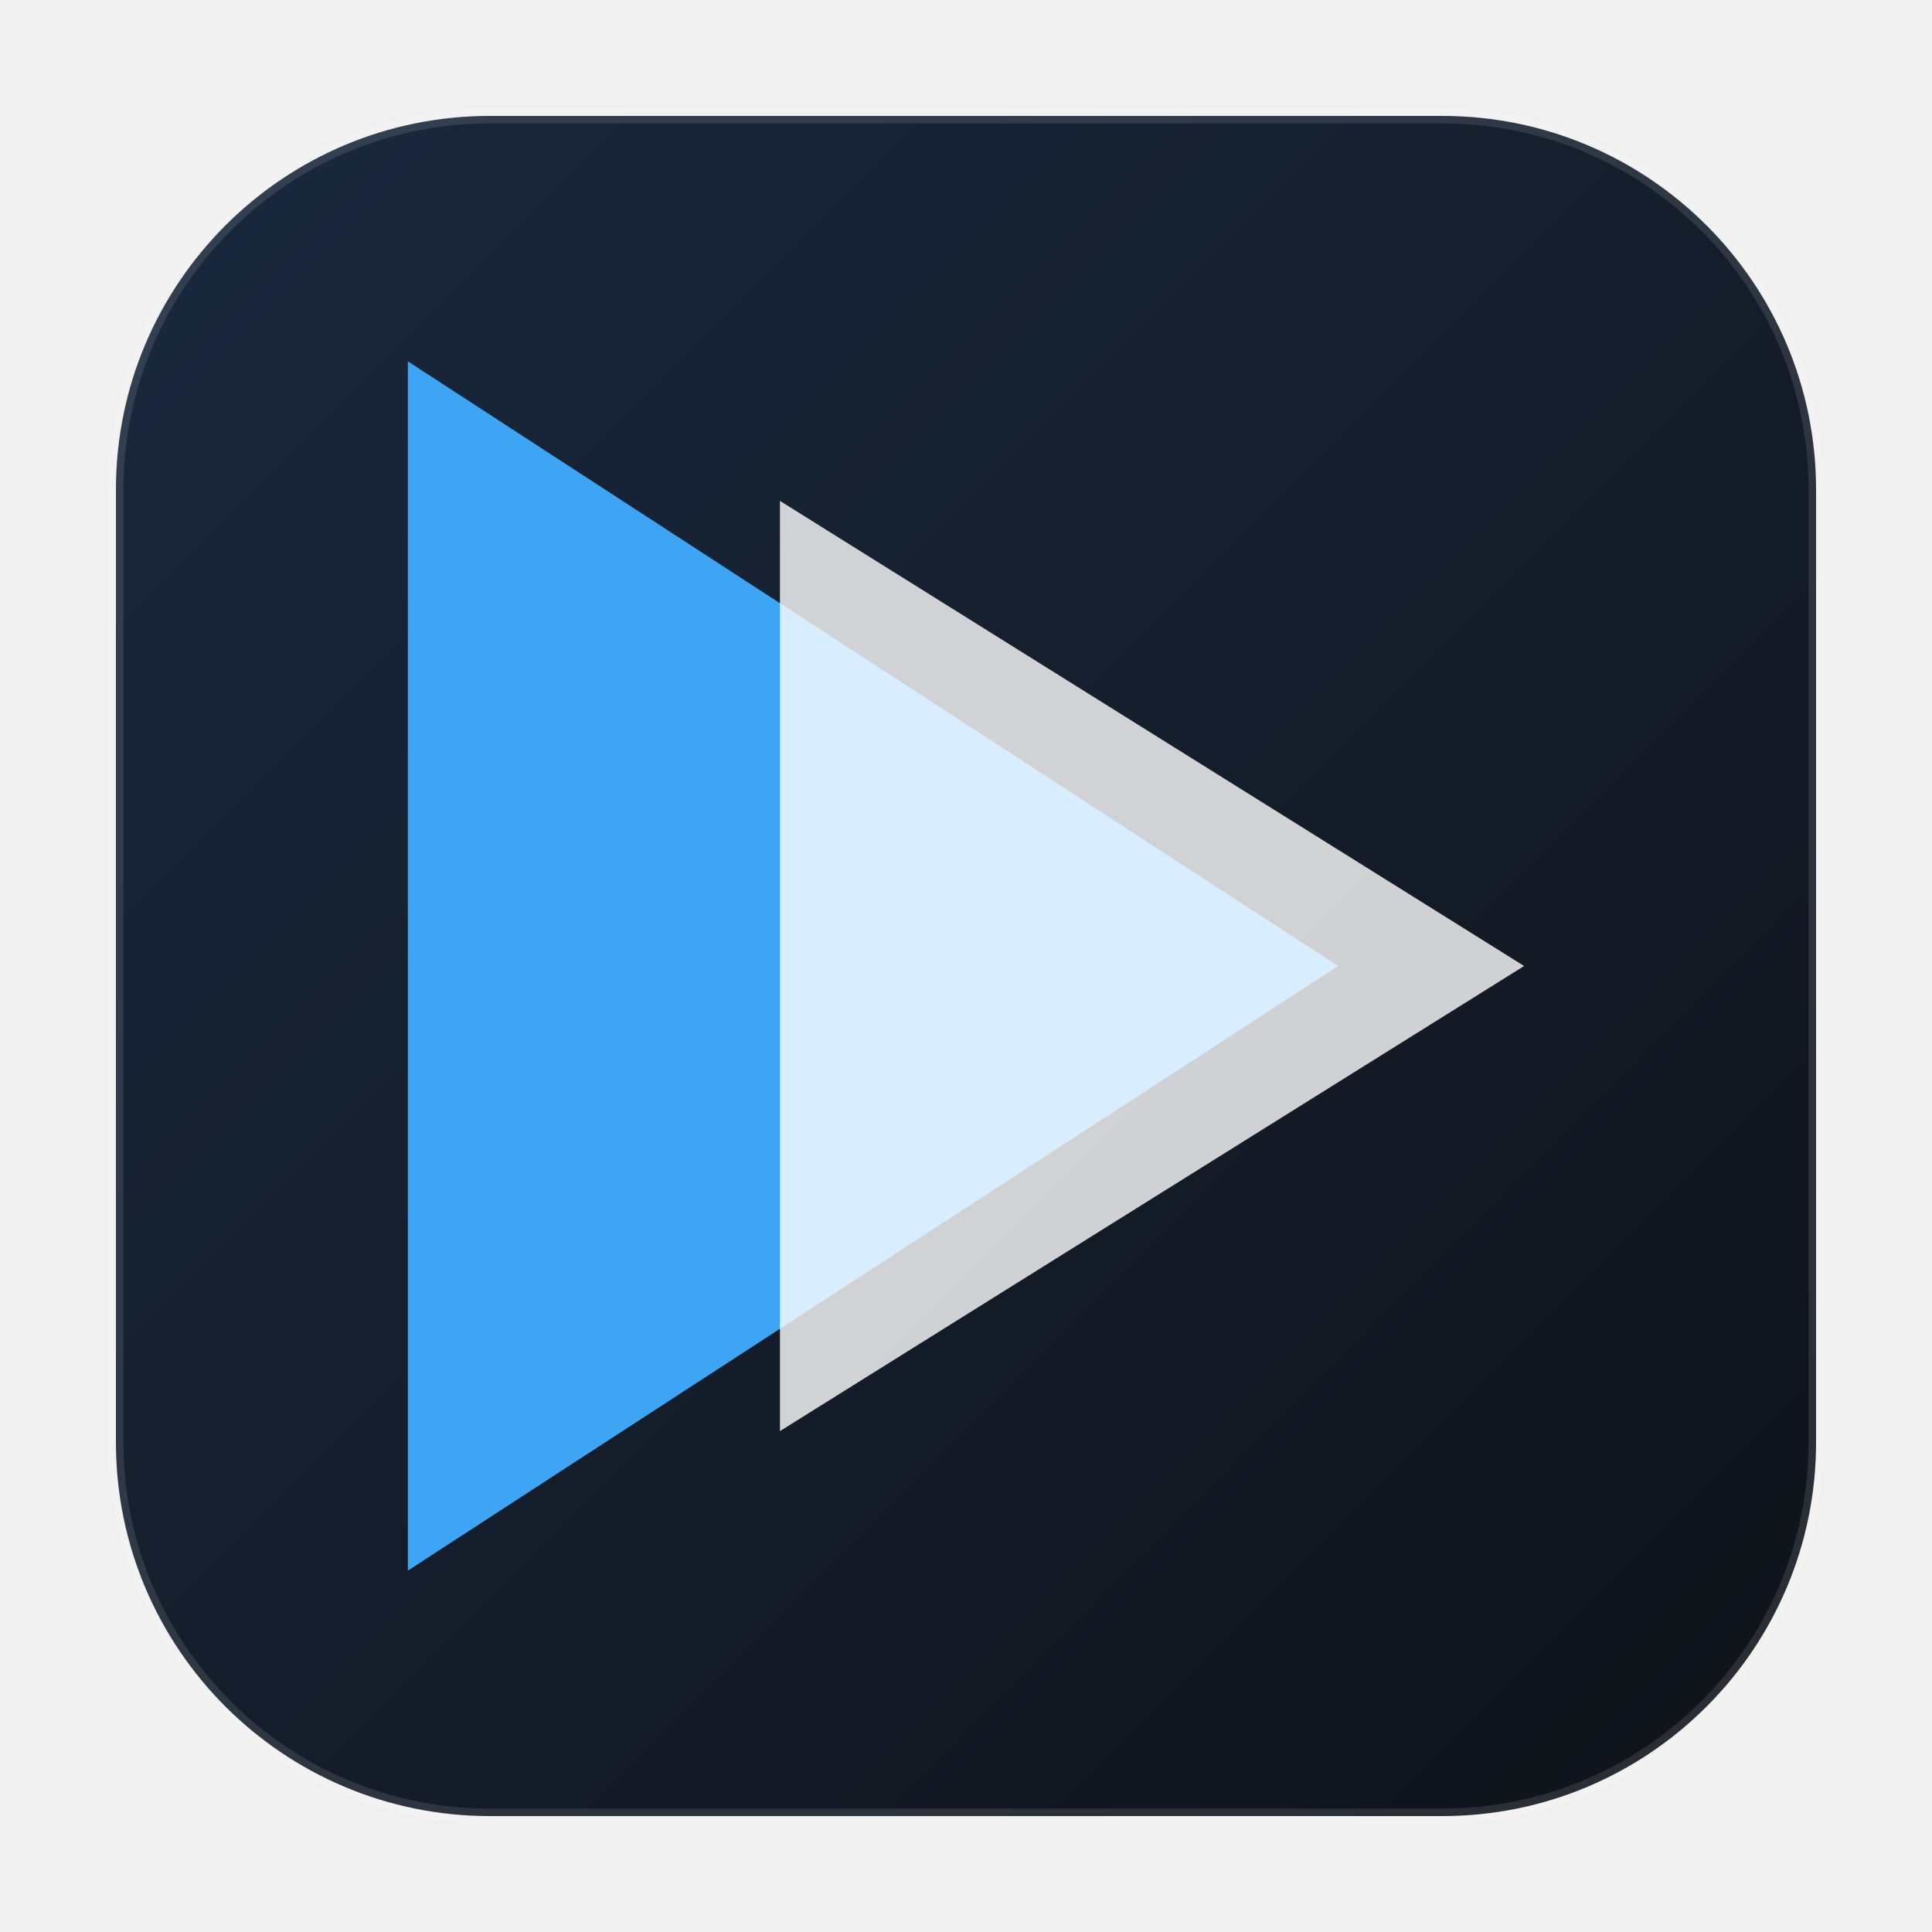
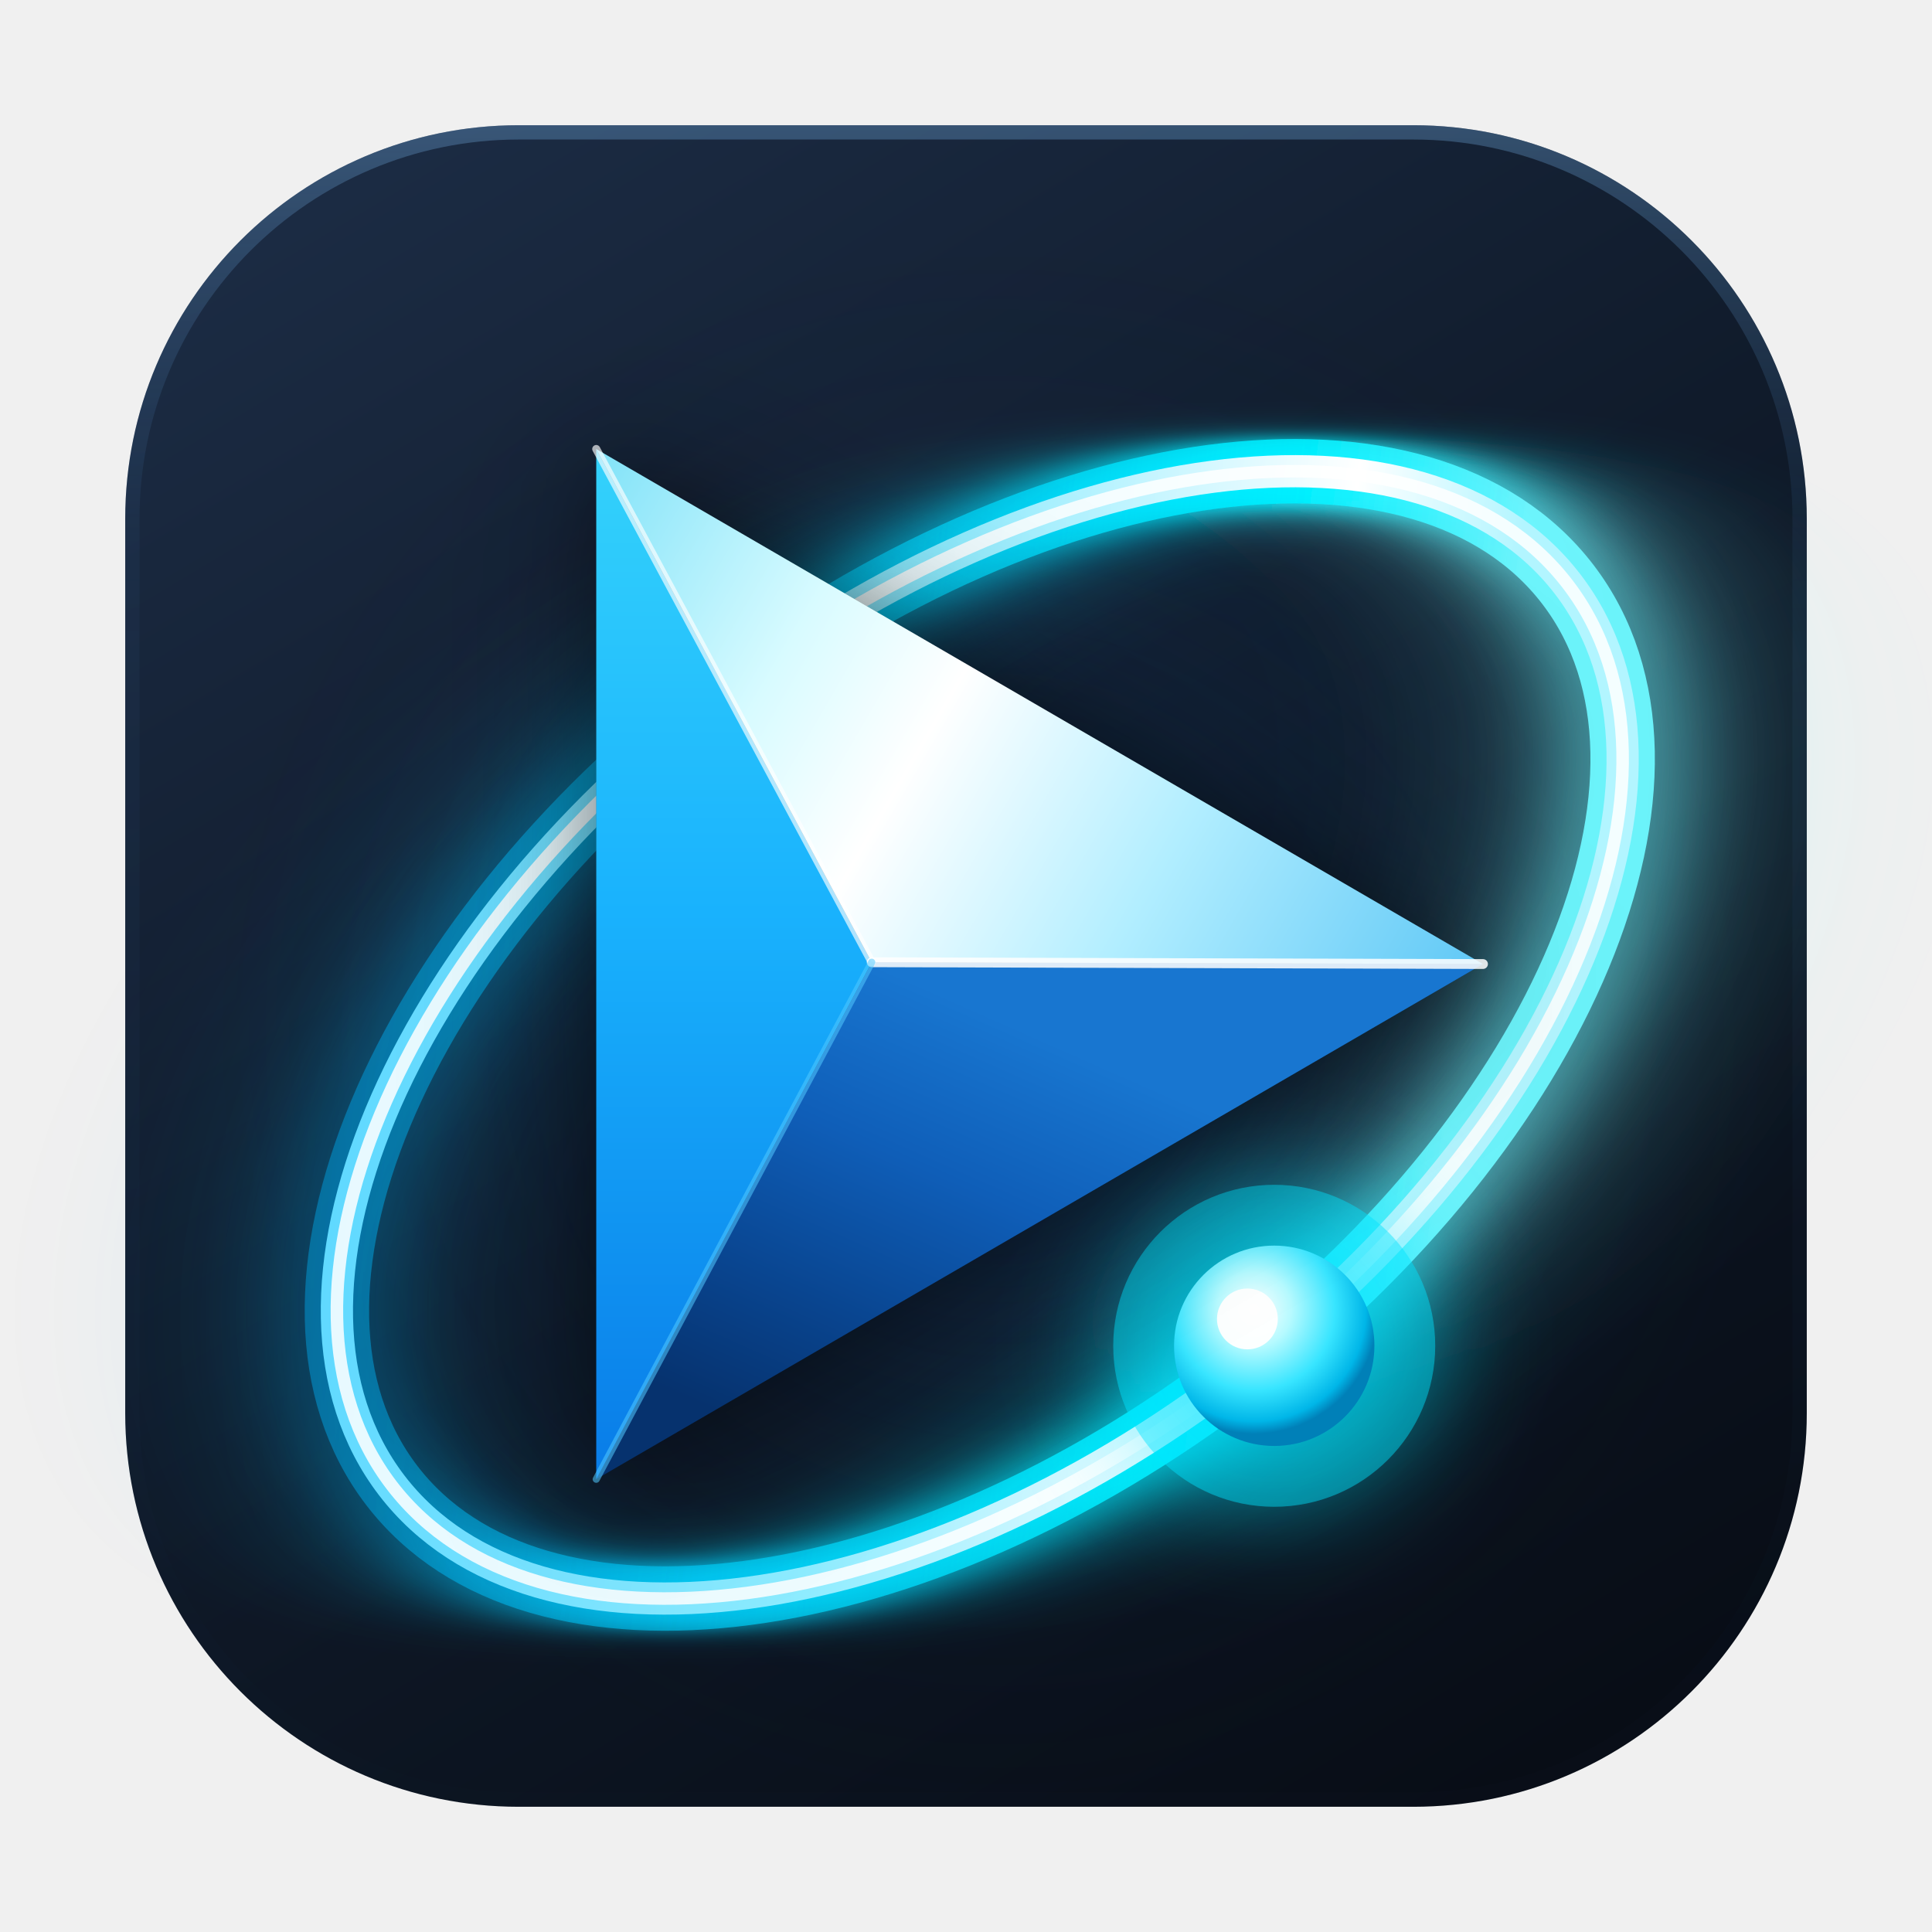
<svg xmlns="http://www.w3.org/2000/svg" viewBox="0 0 108 108" aria-hidden="true">
  <defs>
-     <linearGradient id="logo-bg" x1="0" y1="0" x2="108" y2="108" gradientUnits="userSpaceOnUse">
-       <stop offset="0" stop-color="#1B2A41" />
-       <stop offset="1" stop-color="#0E1116" />
+     <linearGradient id="logo-bg" x1="20%" y1="0%" x2="80%" y2="100%">
+       <stop offset="0%" stop-color="#1B2B43" />
+       <stop offset="45%" stop-color="#101B2B" />
+       <stop offset="100%" stop-color="#080D16" />
    </linearGradient>
+     <linearGradient id="squircle-rim" x1="0%" y1="0%" x2="0%" y2="100%">
+       <stop offset="0%" stop-color="#70A8DB" stop-opacity="0.35" />
+       <stop offset="25%" stop-color="#2D527C" stop-opacity="0.15" />
+       <stop offset="100%" stop-color="#0E1E33" stop-opacity="0.05" />
+     </linearGradient>
+     <radialGradient id="ambient-bloom" cx="52%" cy="54%" r="48%">
+       <stop offset="0%" stop-color="#1E6CB5" stop-opacity="0.32" />
+       <stop offset="50%" stop-color="#103E70" stop-opacity="0.12" />
+       <stop offset="100%" stop-color="#080D16" stop-opacity="0" />
+     </radialGradient>
+     <linearGradient id="prism-top" x1="33.3" y1="25.1" x2="82.9" y2="53.9" gradientUnits="userSpaceOnUse">
+       <stop offset="0%" stop-color="#80E2F8" />
+       <stop offset="26%" stop-color="#D8FBFF" />
+       <stop offset="42%" stop-color="#FFFFFF" />
+       <stop offset="68%" stop-color="#B2EEFF" />
+       <stop offset="100%" stop-color="#60C8F6" />
+     </linearGradient>
+     <linearGradient id="prism-spine" x1="33.3" y1="25.1" x2="33.3" y2="82.7" gradientUnits="userSpaceOnUse">
+       <stop offset="0%" stop-color="#34D2FB" />
+       <stop offset="45%" stop-color="#19B2FD" />
+       <stop offset="100%" stop-color="#097CE8" />
+     </linearGradient>
+     <linearGradient id="prism-bottom" x1="48.7" y1="53.8" x2="38" y2="78" gradientUnits="userSpaceOnUse">
+       <stop offset="0%" stop-color="#1876D0" />
+       <stop offset="35%" stop-color="#0F5EB8" />
+       <stop offset="70%" stop-color="#094590" />
+       <stop offset="100%" stop-color="#06326E" />
+     </linearGradient>
+     <filter id="neon-glow" x="-40%" y="-40%" width="180%" height="180%">
+       <feGaussianBlur stdDeviation="2.2" result="blur1" />
+       <feGaussianBlur stdDeviation="4.5" result="blur2" />
+       <feMerge>
+         <feMergeNode in="blur2" />
+         <feMergeNode in="blur1" />
+         <feMergeNode in="SourceGraphic" />
+       </feMerge>
+     </filter>
+     <linearGradient id="ring-glow-grad" x1="30" y1="30" x2="75" y2="75" gradientUnits="userSpaceOnUse">
+       <stop offset="0%" stop-color="#00A2E8" stop-opacity="0.45" />
+       <stop offset="40%" stop-color="#00D2FF" stop-opacity="0.6" />
+       <stop offset="80%" stop-color="#00F0FF" stop-opacity="0.9" />
+       <stop offset="100%" stop-color="#6DF7FF" stop-opacity="0.95" />
+     </linearGradient>
+     <linearGradient id="ring-core-grad" x1="30" y1="30" x2="75" y2="75" gradientUnits="userSpaceOnUse">
+       <stop offset="0%" stop-color="#5CD7FF" />
+       <stop offset="50%" stop-color="#8EECFF" />
+       <stop offset="85%" stop-color="#FFFFFF" />
+       <stop offset="100%" stop-color="#B2F5FF" />
+     </linearGradient>
+     <radialGradient id="node-sphere" cx="40%" cy="32%" r="62%">
+       <stop offset="0%" stop-color="#FFFFFF" />
+       <stop offset="30%" stop-color="#B6FAFF" />
+       <stop offset="65%" stop-color="#38E5FF" />
+       <stop offset="90%" stop-color="#00B6E8" />
+       <stop offset="100%" stop-color="#0080B8" />
+     </radialGradient>
+     <filter id="node-glow" x="-60%" y="-60%" width="220%" height="220%">
+       <feGaussianBlur stdDeviation="3.0" result="glow" />
+       <feMerge>
+         <feMergeNode in="glow" />
+         <feMergeNode in="SourceGraphic" />
+       </feMerge>
+     </filter>
  </defs>
-   <rect x="6.48" y="6.48" width="95.04" height="95.04" rx="20.9" fill="url(#logo-bg)" stroke="#fff" stroke-opacity=".11" stroke-width=".84" />
-   <g transform="translate(54 54) scale(1.3) translate(-54 -54)">
-     <path d="M30 28V80L70 54Z" fill="#3DA5F4" />
-     <path d="M46 34V74L78 54Z" fill="#fff" fill-opacity=".8" />
+   <rect x="7" y="7" width="94" height="94" rx="22" fill="url(#logo-bg)" />
+   <rect x="7" y="7" width="94" height="94" rx="22" fill="url(#ambient-bloom)" />
+   <rect x="7.4" y="7.4" width="93.2" height="93.2" rx="21.6" fill="none" stroke="url(#squircle-rim)" stroke-width="0.8" />
+   <g transform="rotate(-37.46 54.77 57.85)">
+     <ellipse cx="54.77" cy="57.85" rx="41.41" ry="23.85" fill="none" stroke="url(#ring-glow-grad)" stroke-width="3.6" filter="url(#neon-glow)" />
+     <ellipse cx="54.77" cy="57.85" rx="41.41" ry="23.85" fill="none" stroke="url(#ring-core-grad)" stroke-width="1.8" />
+     <ellipse cx="54.77" cy="57.85" rx="41.41" ry="23.85" fill="none" stroke="#FFFFFF" stroke-width="0.7" stroke-opacity="0.85" />
  </g>
+   <circle cx="71.23" cy="75.23" r="9.0" fill="#00E5FF" fill-opacity="0.45" filter="url(#node-glow)" />
+   <circle cx="71.23" cy="75.23" r="5.6" fill="url(#node-sphere)" />
+   <circle cx="69.73" cy="73.73" r="1.7" fill="#FFFFFF" fill-opacity="0.95" />
+   <polygon points="33.33,25.10 82.90,53.89 33.33,82.69" fill="#000000" fill-opacity="0.32" filter="url(#neon-glow)" />
+   <polygon points="48.73,53.79 82.90,53.89 33.33,82.69" fill="url(#prism-bottom)" />
+   <polygon points="33.33,25.10 48.73,53.79 33.33,82.69" fill="url(#prism-spine)" />
+   <polygon points="33.33,25.10 82.90,53.89 48.73,53.79" fill="url(#prism-top)" />
+   <line x1="48.73" y1="53.79" x2="82.90" y2="53.89" stroke="#FFFFFF" stroke-width="0.55" stroke-opacity="0.85" stroke-linecap="round" />
+   <line x1="33.33" y1="25.10" x2="48.73" y2="53.79" stroke="#FFFFFF" stroke-width="0.45" stroke-opacity="0.65" stroke-linecap="round" />
+   <line x1="33.33" y1="82.69" x2="48.73" y2="53.79" stroke="#50C8FF" stroke-width="0.4" stroke-opacity="0.55" stroke-linecap="round" />
</svg>
